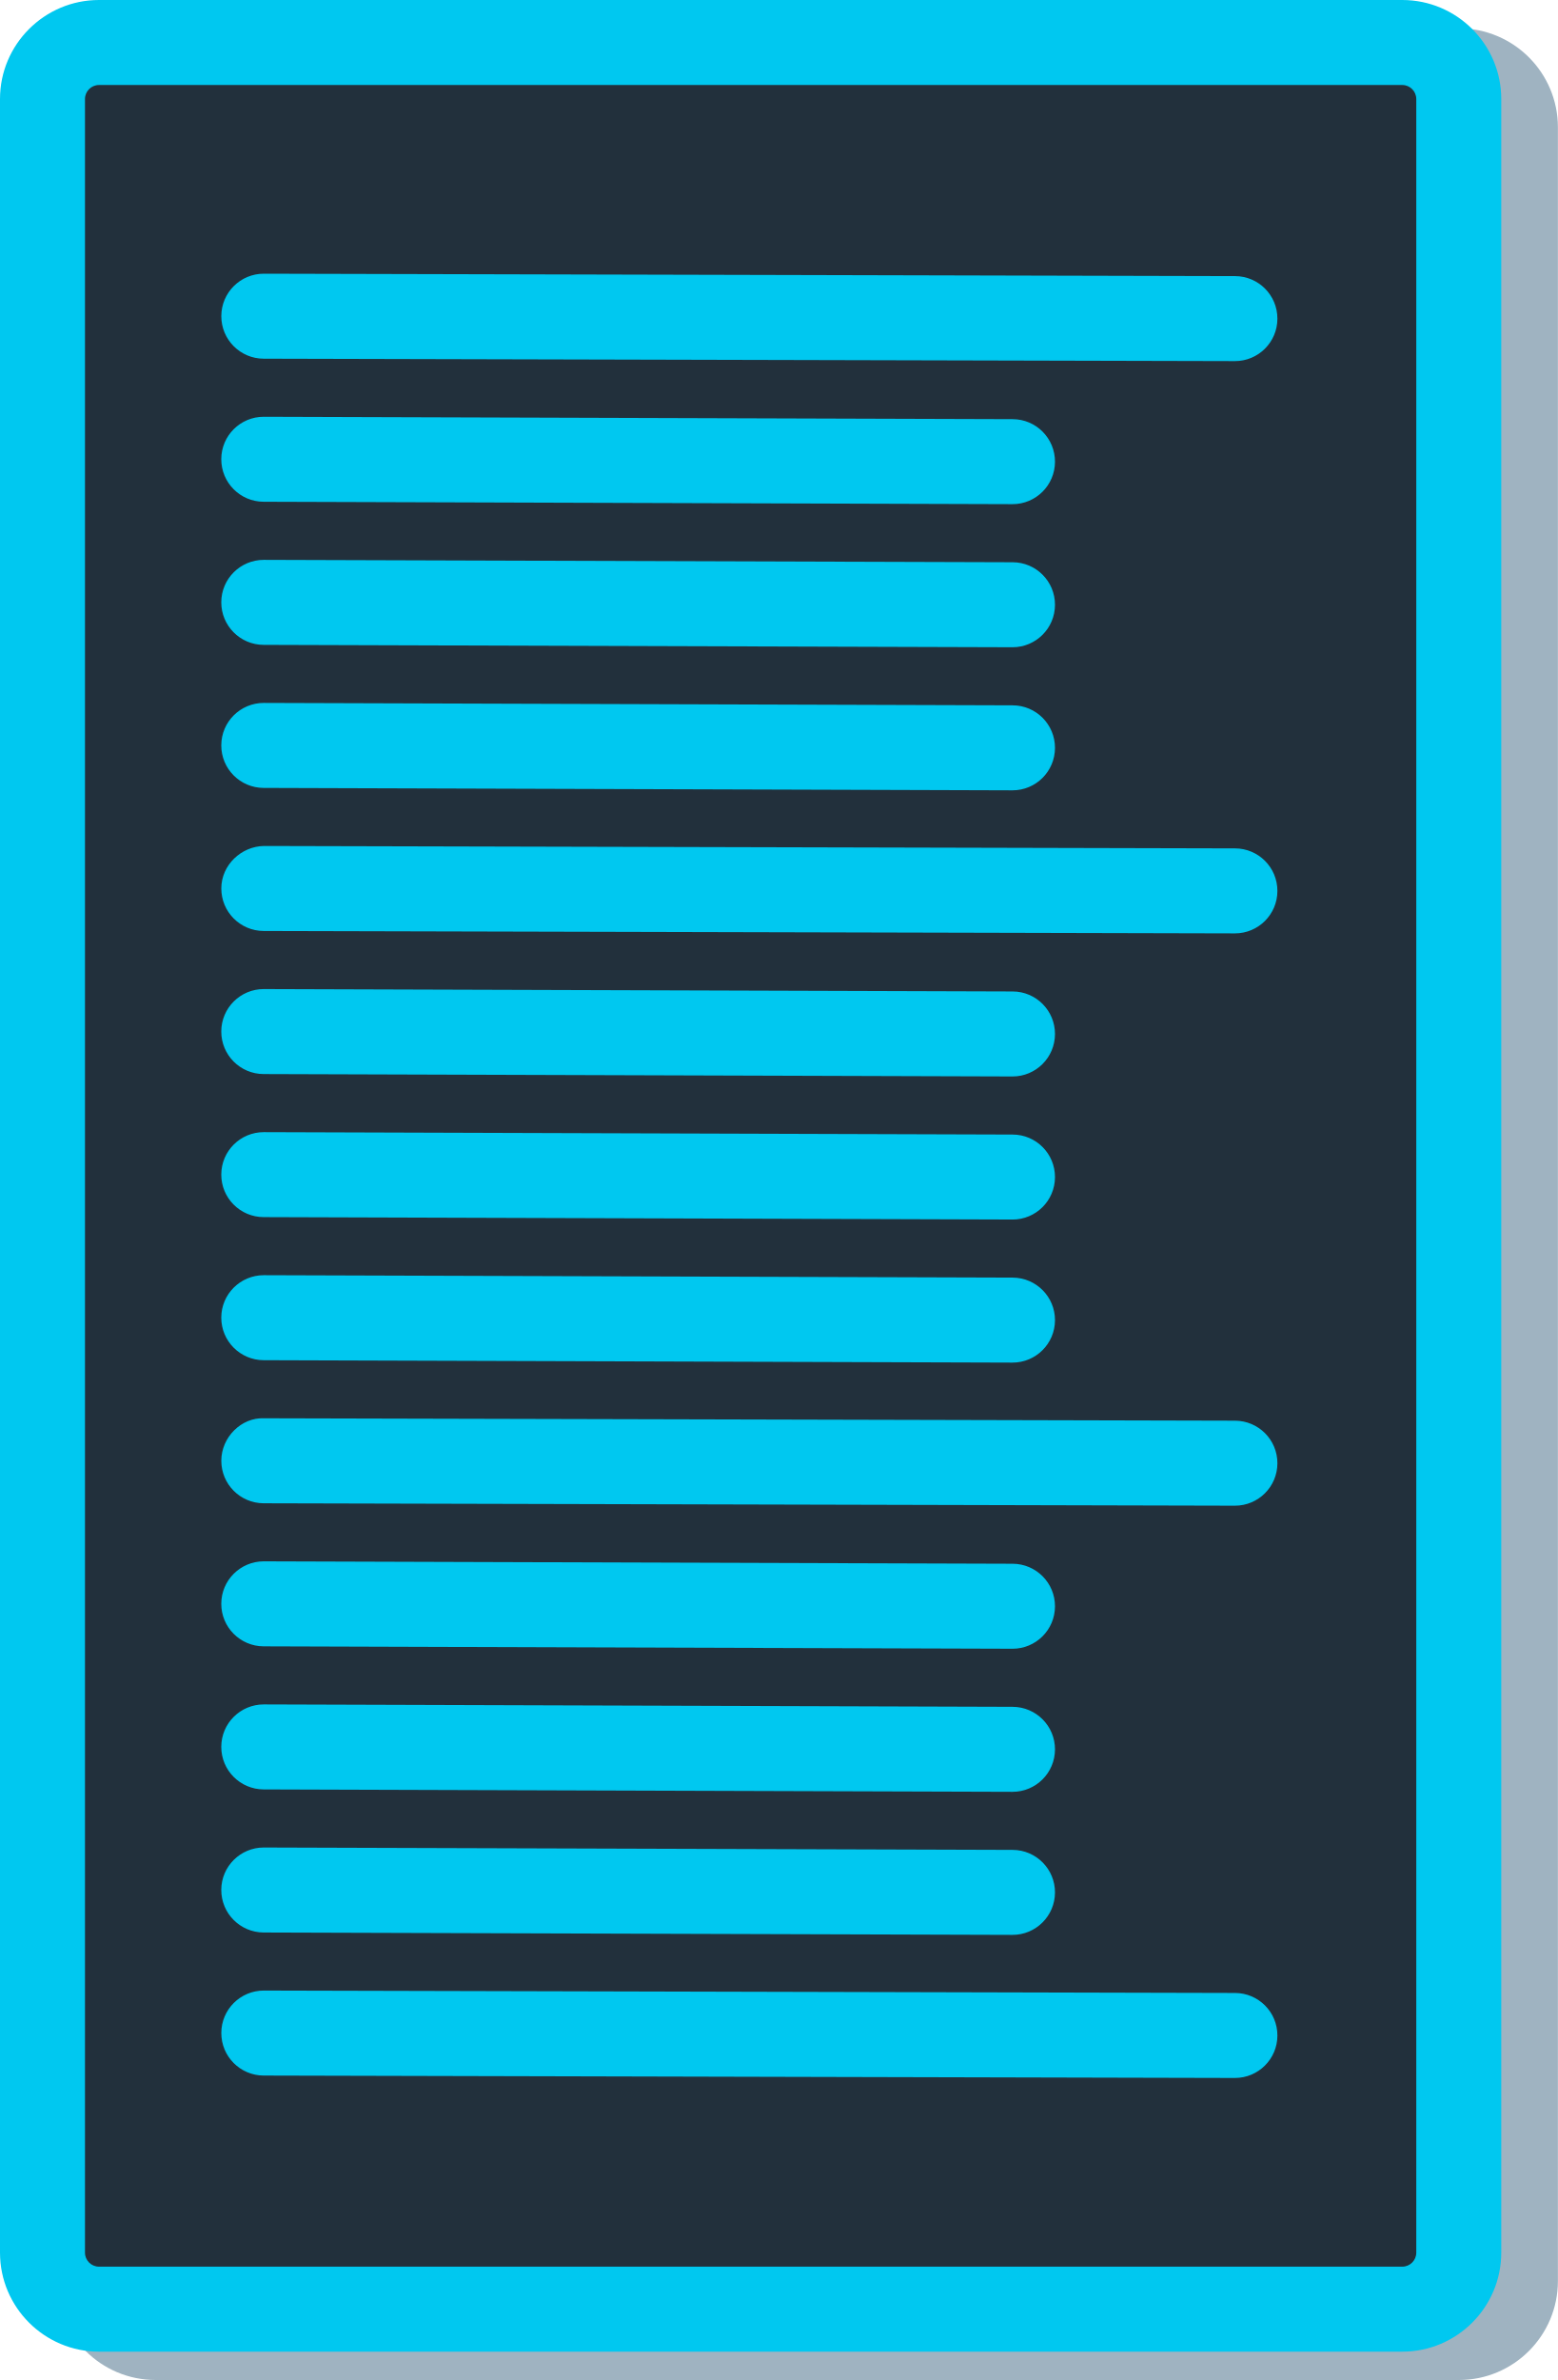
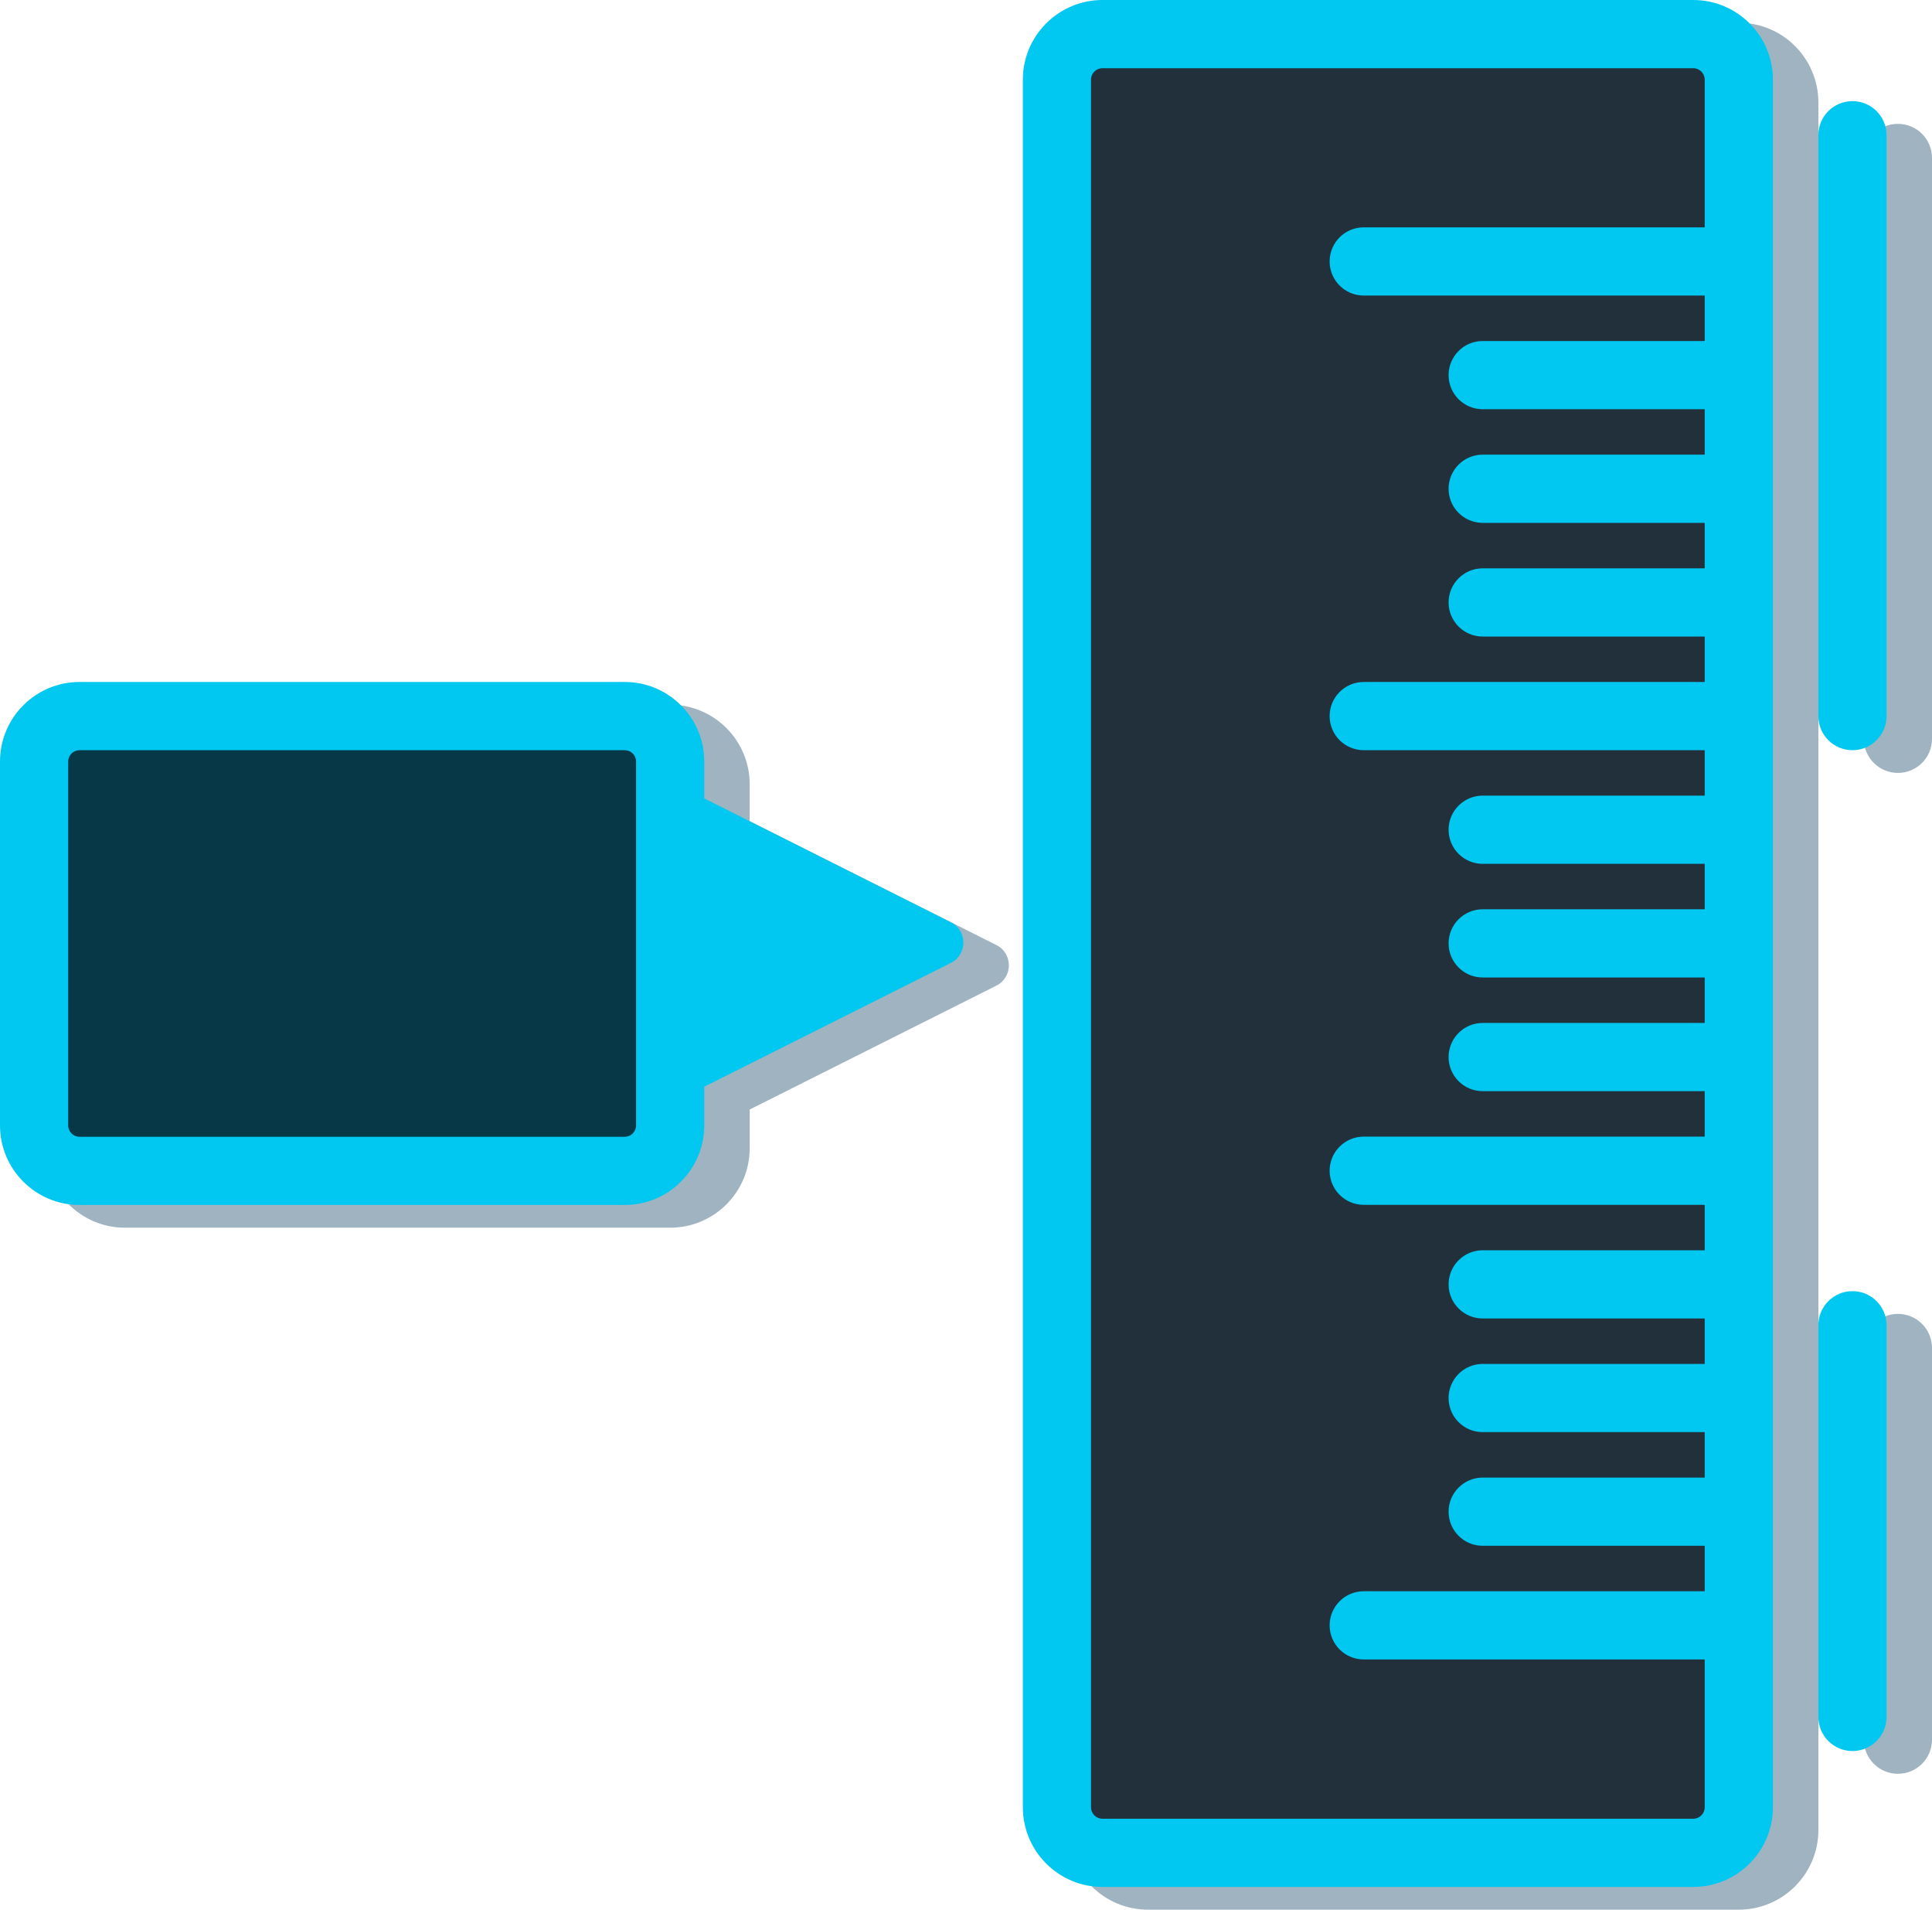
- <svg xmlns="http://www.w3.org/2000/svg" id="Layer_2" data-name="Layer 2" viewBox="0 0 55 84">
+ <svg xmlns="http://www.w3.org/2000/svg" id="Layer_2" data-name="Layer 2" viewBox="0 0 85 84">
  <defs>
    <style>
      .cls-1 {
        fill: #9fb3c1;
      }

      .cls-2 {
        fill: #00c8f0;
      }

      .cls-3 {
        fill: #063847;
      }

      .cls-4 {
        fill: #22303c;
      }
    </style>
  </defs>
  <g id="Icon">
    <g>
-       <rect class="cls-1" x="2" y="1" width="53" height="83" rx="3.495" ry="3.495" />
      <g>
-         <rect class="cls-4" x="1.5" y="1.5" width="50" height="80" rx="1.995" ry="1.995" />
-         <path class="cls-2" d="M49.505,83H3.495c-1.927,0-3.495-1.568-3.495-3.495V3.495C0,1.568,1.568,0,3.495,0h46.01c1.927,0,3.495,1.568,3.495,3.495v76.01c0,1.927-1.568,3.495-3.495,3.495ZM3.495,3c-.273,0-.495.222-.495.495v76.01c0,.273.222.495.495.495h46.01c.273,0,.495-.222.495-.495V3.495c0-.273-.222-.495-.495-.495H3.495Z" />
+         <path class="cls-1" d="M50.505,1h25.991c1.934,0,3.505,1.57,3.505,3.505v75.99c0,1.934-1.57,3.505-3.505,3.505h-25.99c-1.934,0-3.505-1.57-3.505-3.505V4.504c0-1.934,1.57-3.504,3.504-3.504Z" />
+         <path class="cls-1" d="M83.5,5.448c-.828,0-1.5.671-1.5,1.5v25.55c0,.829.672,1.5,1.5,1.5s1.5-.671,1.5-1.5V6.948c0-.829-.672-1.5-1.5-1.5Z" />
+         <path class="cls-1" d="M83.5,57.793c-.828,0-1.5.672-1.5,1.5v17.229c0,.828.672,1.5,1.5,1.5s1.5-.672,1.5-1.5v-17.229c0-.828-.672-1.5-1.5-1.5Z" />
+         <path class="cls-1" d="M43.833,41.567l-10.85-5.447v-1.626c0-1.927-1.568-3.496-3.496-3.496H5.496c-1.927,0-3.496,1.568-3.496,3.496v16.012c0,1.928,1.568,3.496,3.496,3.496h23.992c1.928,0,3.496-1.568,3.496-3.496v-1.703l10.85-5.447c.736-.369.736-1.42,0-1.789Z" />
      </g>
      <g>
        <g>
-           <line class="cls-3" x1="9.312" y1="11.16" x2="43.597" y2="11.245" />
-           <path class="cls-2" d="M43.597,12.745h-.004l-34.284-.085c-.828-.002-1.498-.675-1.496-1.504.002-.827.673-1.496,1.5-1.496h.004l34.284.085c.828.002,1.498.675,1.496,1.504-.002.827-.673,1.496-1.5,1.496Z" />
+           <rect class="cls-4" x="46.5" y="1.5" width="30" height="80" rx="2.004" ry="2.004" />
+           <path class="cls-2" d="M74.496,83h-25.99c-1.933,0-3.505-1.572-3.505-3.505V3.504c0-1.932,1.572-3.504,3.505-3.504h25.99c1.933,0,3.505,1.572,3.505,3.504v75.991c0,1.933-1.572,3.505-3.505,3.505ZM48.505,3c-.278,0-.505.226-.505.504v75.991c0,.278.227.505.505.505h25.99c.278,0,.505-.227.505-.505V3.504c0-.278-.227-.504-.505-.504h-25.99Z" />
        </g>
        <g>
-           <line class="cls-3" x1="9.312" y1="16.209" x2="35.745" y2="16.294" />
-           <path class="cls-2" d="M35.745,17.794h-.005l-26.433-.085c-.828-.002-1.498-.676-1.495-1.505.002-.827.674-1.495,1.5-1.495h.005l26.433.085c.828.002,1.498.676,1.495,1.505-.003.827-.674,1.495-1.5,1.495Z" />
+           <path class="cls-2" d="M76.003,13h-16.005c-.828,0-1.5-.671-1.5-1.5s.672-1.5,1.5-1.5h16.005c.828,0,1.5.671,1.5,1.5s-.672,1.5-1.5,1.5Z" />
+           <path class="cls-2" d="M76.003,18h-10.771c-.828,0-1.5-.671-1.5-1.5s.672-1.5,1.5-1.5h10.771c.828,0,1.5.671,1.5,1.5s-.672,1.5-1.5,1.5Z" />
+           <path class="cls-2" d="M76.003,22.999h-10.771c-.828,0-1.5-.671-1.5-1.5s.672-1.5,1.5-1.5h10.771c.828,0,1.5.671,1.5,1.5s-.672,1.5-1.5,1.5Z" />
+           <path class="cls-2" d="M76.003,27.999h-10.771c-.828,0-1.5-.671-1.5-1.5s.672-1.5,1.5-1.5h10.771c.828,0,1.5.671,1.5,1.5s-.672,1.5-1.5,1.5Z" />
+           <path class="cls-2" d="M76.003,32.998h-16.005c-.828,0-1.5-.671-1.5-1.5s.672-1.5,1.5-1.5h16.005c.828,0,1.5.671,1.5,1.5s-.672,1.5-1.5,1.5Z" />
+           <path class="cls-2" d="M76.003,37.997h-10.771c-.828,0-1.5-.671-1.5-1.5s.672-1.5,1.5-1.5h10.771c.828,0,1.5.671,1.5,1.5s-.672,1.5-1.5,1.5Z" />
+           <path class="cls-2" d="M76.003,42.996h-10.771c-.828,0-1.5-.671-1.5-1.5s.672-1.5,1.5-1.5h10.771c.828,0,1.5.671,1.5,1.5s-.672,1.5-1.5,1.5Z" />
+           <path class="cls-2" d="M76.003,47.996h-10.771c-.828,0-1.5-.672-1.5-1.5s.672-1.5,1.5-1.5h10.771c.828,0,1.5.672,1.5,1.5s-.672,1.5-1.5,1.5Z" />
+           <path class="cls-2" d="M76.003,52.996h-16.005c-.828,0-1.5-.672-1.5-1.5s.672-1.5,1.5-1.5h16.005c.828,0,1.5.672,1.5,1.5s-.672,1.5-1.5,1.5Z" />
+           <path class="cls-2" d="M76.003,57.995h-10.771c-.828,0-1.5-.672-1.5-1.5s.672-1.5,1.5-1.5h10.771c.828,0,1.5.672,1.5,1.5s-.672,1.5-1.5,1.5Z" />
+           <path class="cls-2" d="M76.003,62.994h-10.771c-.828,0-1.5-.672-1.5-1.5s.672-1.5,1.5-1.5h10.771c.828,0,1.5.672,1.5,1.5s-.672,1.5-1.5,1.5Z" />
+           <path class="cls-2" d="M76.003,67.994h-10.771c-.828,0-1.5-.672-1.5-1.5s.672-1.5,1.5-1.5h10.771c.828,0,1.5.672,1.5,1.5s-.672,1.5-1.5,1.5Z" />
+           <path class="cls-2" d="M76.003,72.993h-16.005c-.828,0-1.5-.672-1.5-1.5s.672-1.5,1.5-1.5h16.005c.828,0,1.5.672,1.5,1.5s-.672,1.5-1.5,1.5Z" />
        </g>
        <g>
-           <line class="cls-3" x1="9.312" y1="21.259" x2="35.745" y2="21.344" />
-           <path class="cls-2" d="M35.745,22.844h-.005l-26.433-.084c-.828-.002-1.498-.676-1.495-1.505.002-.827.674-1.495,1.5-1.495h.005l26.433.084c.828.002,1.498.676,1.495,1.505-.003.827-.674,1.495-1.5,1.495Z" />
+           <rect class="cls-3" x="1.5" y="31.498" width="27.983" height="20.004" rx="1.996" ry="1.996" />
+           <path class="cls-2" d="M27.487,53.002H3.496c-1.927,0-3.496-1.568-3.496-3.496v-16.012c0-1.927,1.568-3.496,3.496-3.496h23.992c1.928,0,3.496,1.568,3.496,3.496v16.012c0,1.928-1.568,3.496-3.496,3.496ZM3.496,32.998c-.273,0-.496.222-.496.496v16.012c0,.273.222.496.496.496h23.992c.273,0,.496-.223.496-.496v-16.012c0-.273-.223-.496-.496-.496H3.496Z" />
        </g>
-         <g>
-           <line class="cls-3" x1="9.312" y1="26.309" x2="35.745" y2="26.394" />
-           <path class="cls-2" d="M35.745,27.894h-.005l-26.433-.085c-.828-.002-1.498-.676-1.495-1.505.002-.827.674-1.495,1.5-1.495h.005l26.433.085c.828.002,1.498.676,1.495,1.505-.003.827-.674,1.495-1.5,1.495Z" />
-         </g>
-         <g>
-           <line class="cls-3" x1="9.312" y1="31.358" x2="43.597" y2="31.443" />
-           <path class="cls-2" d="M43.597,32.943h-.004l-34.284-.085c-.828-.002-1.498-.675-1.496-1.504.002-.828.71-1.483,1.504-1.496l34.284.085c.828.002,1.498.675,1.496,1.504-.002.827-.673,1.496-1.5,1.496Z" />
-         </g>
-         <g>
-           <line class="cls-3" x1="9.312" y1="36.408" x2="35.745" y2="36.493" />
-           <path class="cls-2" d="M35.745,37.993h-.005l-26.433-.085c-.828-.002-1.498-.676-1.495-1.505.002-.827.674-1.495,1.5-1.495h.005l26.433.085c.828.002,1.498.676,1.495,1.505-.003.827-.674,1.495-1.5,1.495Z" />
-         </g>
-         <g>
-           <line class="cls-3" x1="9.312" y1="41.458" x2="35.745" y2="41.542" />
-           <path class="cls-2" d="M35.745,43.042h-.005l-26.433-.085c-.828-.002-1.498-.676-1.495-1.504.002-.827.674-1.495,1.5-1.495h.005l26.433.085c.828.002,1.498.676,1.495,1.505-.003.827-.674,1.495-1.5,1.495Z" />
-         </g>
-         <g>
-           <line class="cls-3" x1="9.312" y1="46.507" x2="35.745" y2="46.592" />
-           <path class="cls-2" d="M35.745,48.092h-.005l-26.433-.085c-.828-.003-1.498-.677-1.495-1.505.002-.827.674-1.495,1.5-1.495h.005l26.433.085c.828.003,1.498.677,1.495,1.505-.003.827-.674,1.495-1.5,1.495Z" />
-         </g>
-         <g>
-           <line class="cls-3" x1="9.312" y1="51.557" x2="43.597" y2="51.642" />
-           <path class="cls-2" d="M43.597,53.142h-.004l-34.284-.085c-.828-.002-1.498-.675-1.496-1.504.002-.829.71-1.53,1.504-1.496l34.284.085c.828.002,1.498.675,1.496,1.504-.002.827-.673,1.496-1.5,1.496Z" />
-         </g>
-         <g>
-           <line class="cls-3" x1="9.312" y1="56.606" x2="35.745" y2="56.691" />
-           <path class="cls-2" d="M35.745,58.191h-.005l-26.433-.085c-.828-.003-1.498-.677-1.495-1.505.002-.827.674-1.495,1.5-1.495h.005l26.433.085c.828.003,1.498.677,1.495,1.505-.003.827-.674,1.495-1.5,1.495Z" />
-         </g>
-         <g>
-           <line class="cls-3" x1="9.312" y1="61.656" x2="35.745" y2="61.741" />
-           <path class="cls-2" d="M35.745,63.241h-.005l-26.433-.085c-.828-.003-1.498-.677-1.495-1.505.002-.827.674-1.495,1.5-1.495h.005l26.433.085c.828.003,1.498.677,1.495,1.505-.003.827-.674,1.495-1.5,1.495Z" />
-         </g>
-         <g>
-           <line class="cls-3" x1="9.312" y1="66.706" x2="35.745" y2="66.791" />
-           <path class="cls-2" d="M35.745,68.29h-.005l-26.433-.084c-.828-.003-1.498-.677-1.495-1.505.002-.826.674-1.495,1.5-1.495h.005l26.433.084c.828.003,1.498.677,1.495,1.505-.003.826-.674,1.495-1.5,1.495Z" />
-         </g>
-         <g>
-           <line class="cls-3" x1="9.312" y1="71.755" x2="43.597" y2="71.84" />
-           <path class="cls-2" d="M43.597,73.34h-.004l-34.284-.085c-.828-.002-1.498-.675-1.496-1.504.002-.827.673-1.496,1.5-1.496h.004l34.284.085c.828.002,1.498.675,1.496,1.504-.002.827-.673,1.496-1.5,1.496Z" />
-         </g>
+         <path class="cls-2" d="M81.5,32.998c-.828,0-1.5-.671-1.5-1.5V5.948c0-.829.672-1.5,1.5-1.5s1.5.671,1.5,1.5v25.55c0,.829-.672,1.5-1.5,1.5Z" />
+         <path class="cls-2" d="M81.5,77.022c-.828,0-1.5-.672-1.5-1.5v-17.229c0-.828.672-1.5,1.5-1.5s1.5.672,1.5,1.5v17.229c0,.828-.672,1.5-1.5,1.5Z" />
+         <path class="cls-2" d="M41.833,40.567l-10.9-5.472c-.666-.334-1.45.15-1.45.894v10.944c0,.745.784,1.229,1.45.894l10.9-5.472c.736-.369.736-1.42,0-1.789Z" />
      </g>
    </g>
  </g>
</svg>
